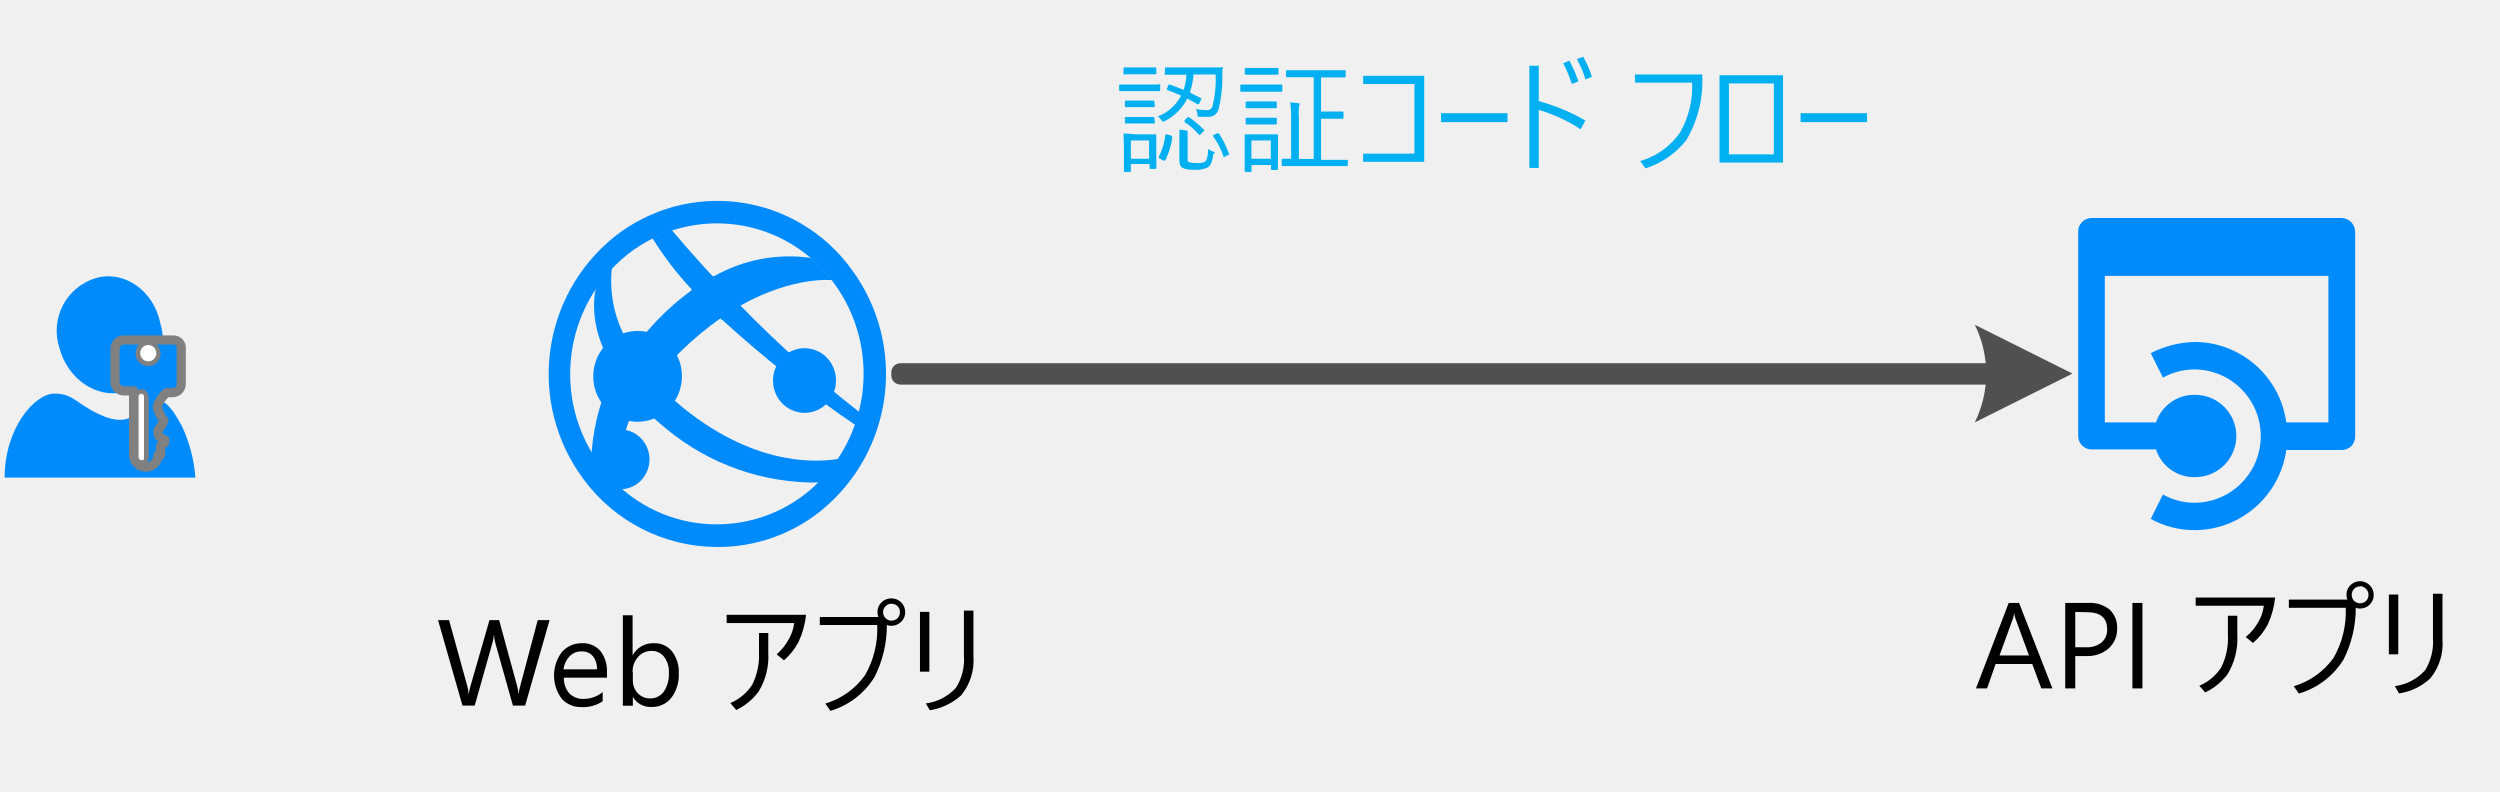
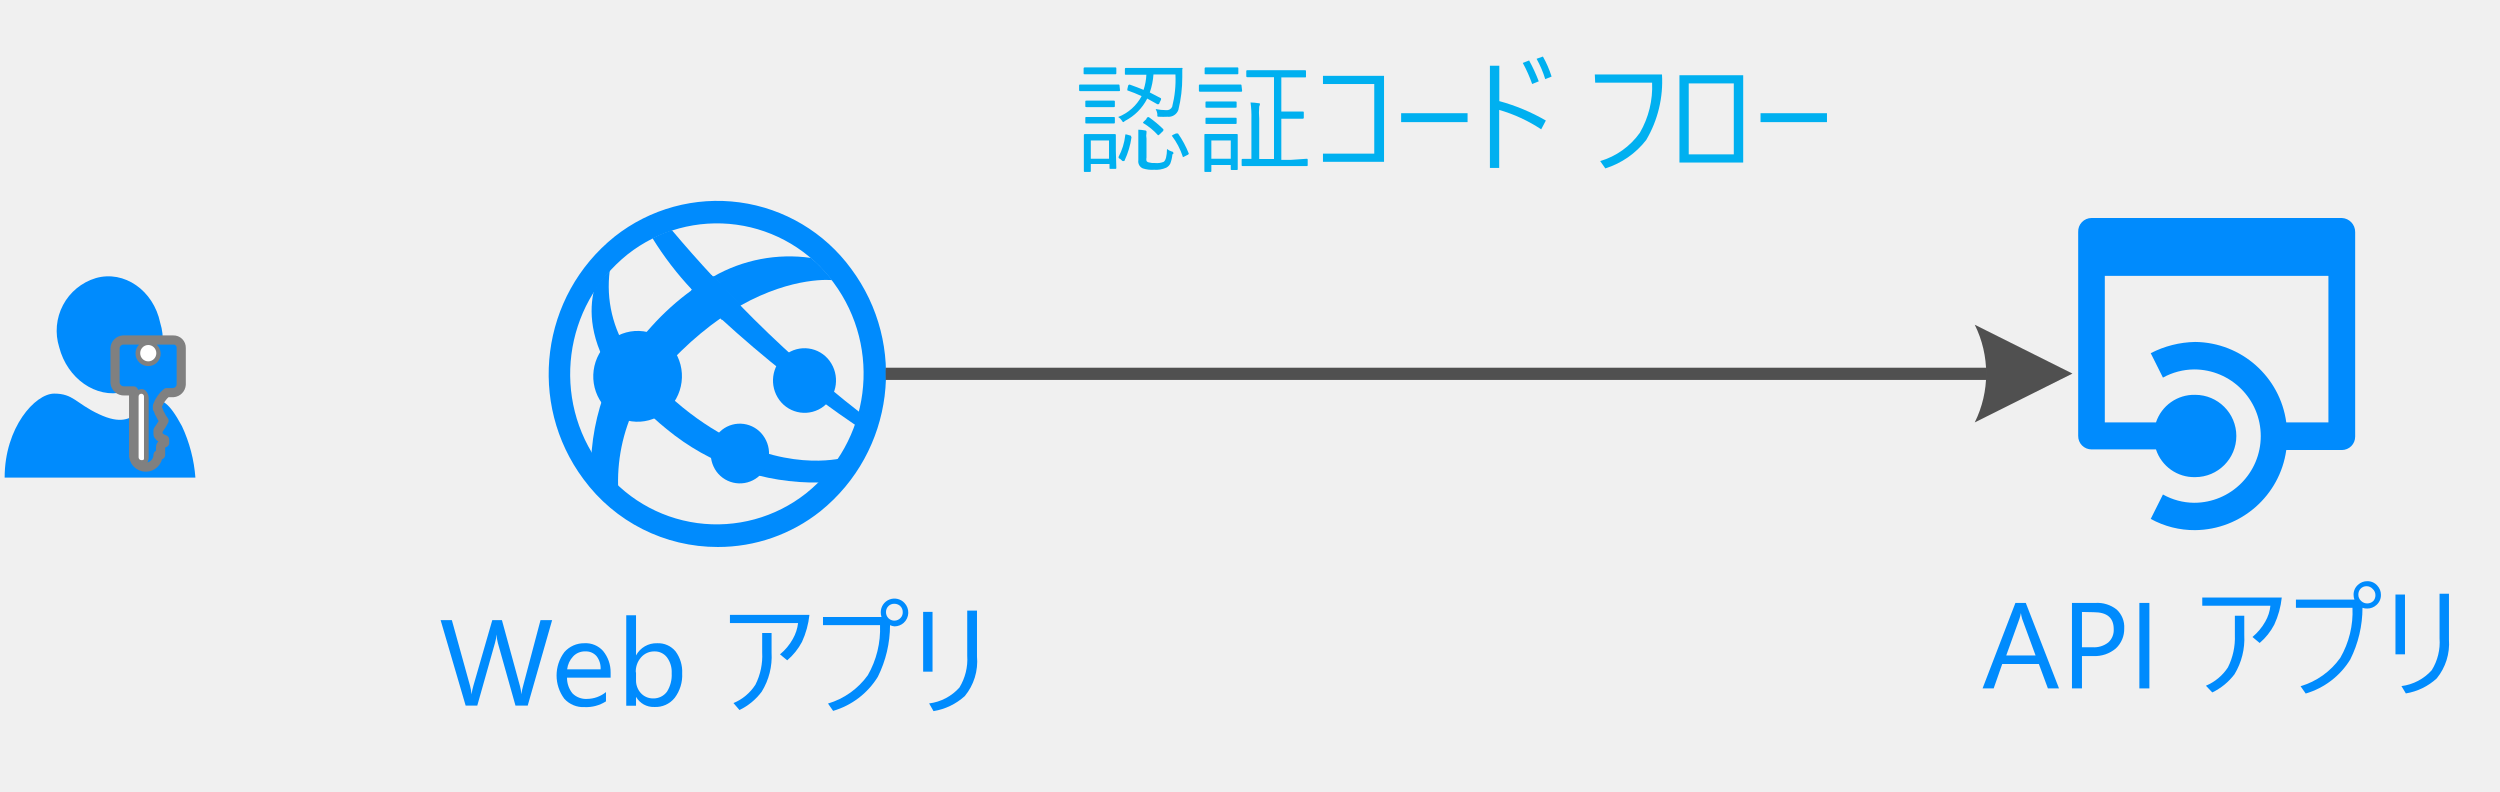
- <svg xmlns="http://www.w3.org/2000/svg" width="204.71" height="64.78" viewBox="0 0 204.71 64.78">
-   <path d="M66,40.4a11.81,11.81,0,0,1-16.84-2.29,12.56,12.56,0,0,1,2.24-17.29,11.82,11.82,0,0,1,16.84,2.3A12.54,12.54,0,0,1,66,40.4ZM69.69,22a13.57,13.57,0,0,0-19.36-2.63,14.43,14.43,0,0,0-2.55,19.87,13.62,13.62,0,0,0,11,5.55,13.45,13.45,0,0,0,8.39-2.92A14.44,14.44,0,0,0,69.69,22Z" fill="#008bfd" fill-rule="evenodd" />
-   <path d="M52.06,33.18a17,17,0,0,1-2-2.35,18.28,18.28,0,0,0-1.66,6.88c.11.16.11.29.23.44a12.55,12.55,0,0,0,2,2.05A14.13,14.13,0,0,1,52.06,33.18Z" fill="#008bfd" fill-rule="evenodd" />
-   <path d="M56.67,23.74a21,21,0,0,0-3.33,3,15.71,15.71,0,0,0-1.61,2.05,15.42,15.42,0,0,0,1.9,2.46,16.32,16.32,0,0,1,2.2-2.56A26.47,26.47,0,0,1,59,26.06C58.16,25.3,57.38,24.53,56.67,23.74Z" fill="#008bfd" fill-rule="evenodd" />
-   <path d="M68.14,22.94a12,12,0,0,0-1.73-1.82,12.53,12.53,0,0,0-8,1.53c.76.84,1.51,1.63,2.24,2.36C65,22.58,68.14,22.94,68.14,22.94Z" fill="#008bfd" fill-rule="evenodd" />
-   <path d="M50.54,30.58a19.82,19.82,0,0,1,1.19-2.06,9.84,9.84,0,0,1-1.6-6.79,13.09,13.09,0,0,0-1.29,1.6C48.46,24.94,48.44,27.5,50.54,30.58Z" fill="#008bfd" fill-rule="evenodd" />
-   <path d="M55.9,33.36a21.6,21.6,0,0,1-2.27-2.14,14.25,14.25,0,0,0-1.14,2,23.54,23.54,0,0,0,2.09,1.91,19.12,19.12,0,0,0,12.56,4.38,9,9,0,0,0,1.54-1.94C67.45,37.78,62.19,38.47,55.9,33.36Z" fill="#008bfd" fill-rule="evenodd" />
-   <path d="M50.54,30.82a15.72,15.72,0,0,0,2,2.35,15.36,15.36,0,0,1,1.14-2,15.42,15.42,0,0,1-1.9-2.46A15.58,15.58,0,0,0,50.54,30.82Z" fill="#008bfd" fill-rule="evenodd" />
-   <path d="M59,26.06a97,97,0,0,0,11.15,8.82,9.82,9.82,0,0,0,.33-1.05A95.51,95.51,0,0,1,60.61,25Q59.82,25.46,59,26.06Z" fill="#008bfd" fill-rule="evenodd" />
-   <path d="M58.38,22.65q-1.65-1.77-3.36-3.8a10.05,10.05,0,0,0-1.59.66,26.3,26.3,0,0,0,3.24,4.22A17.22,17.22,0,0,1,58.38,22.65Z" fill="#008bfd" fill-rule="evenodd" />
-   <path d="M58.45,22.61a18.74,18.74,0,0,0-1.87,1.19c.72.78,1.45,1.59,2.25,2.35.57-.4,1.34-.88,1.87-1.18C60,24.24,59.21,23.45,58.45,22.61Z" fill="#008bfd" fill-rule="evenodd" />
-   <path d="M58.25,22.51a16.24,16.24,0,0,0-1.67,1.12c.72.79,1.74,1.81,2.54,2.57.57-.4,1.05-.8,1.58-1.11C60,24.37,59,23.34,58.25,22.51Z" fill="#008bfd" fill-rule="evenodd" />
-   <path d="M64.3,29.06a2.7,2.7,0,0,0-.48,3.7,2.56,2.56,0,0,0,3.63.51,2.72,2.72,0,0,0,.48-3.72A2.55,2.55,0,0,0,64.3,29.06Z" fill="#008bfd" fill-rule="evenodd" />
-   <path d="M49.34,35.67a2.52,2.52,0,0,0-.45,3.44,2.37,2.37,0,0,0,3.36.45,2.49,2.49,0,0,0,.44-3.43A2.36,2.36,0,0,0,49.34,35.67Z" fill="#008bfd" fill-rule="evenodd" />
-   <path d="M50,27.86a3.79,3.79,0,0,0-.68,5.21,3.58,3.58,0,0,0,5.1.7,3.8,3.8,0,0,0,.67-5.23A3.59,3.59,0,0,0,50,27.86Z" fill="#008bfd" fill-rule="evenodd" />
-   <path d="M191.76,17.85h-20.5A1.1,1.1,0,0,0,170.17,19V35.7a1.09,1.09,0,0,0,1.09,1.1h5.28a3.29,3.29,0,0,0,3.21,2.27,3.37,3.37,0,0,0,0-6.74,3.29,3.29,0,0,0-3.21,2.26h-4.19v-12h18.31v12h-3.45A7.61,7.61,0,0,0,179.75,28a8.25,8.25,0,0,0-3.64.92l1,2a5.39,5.39,0,0,1,2.55-.67,5.46,5.46,0,0,1,0,10.92,5.28,5.28,0,0,1-2.55-.68l-1,2a7.4,7.4,0,0,0,3.64.92,7.61,7.61,0,0,0,7.46-6.56h4.55a1.09,1.09,0,0,0,1.09-1.1V19A1.14,1.14,0,0,0,191.76,17.85Z" fill="#008bfd" fill-rule="evenodd" />
-   <path d="M161.7,26.59l8,4-8,4a9,9,0,0,0,0-8" fill="#505050" fill-rule="evenodd" />
-   <path d="M7.85,22.77a4.5,4.5,0,0,0-3,5.67c.66,2.55,3,4.21,5.27,3.66a4.49,4.49,0,0,0,3-5.66C12.57,23.77,10.16,22.11,7.85,22.77Z" fill="#008bfd" fill-rule="evenodd" />
-   <path d="M12.79,32.79c-.44,0-.88.77-1.54,1.11s-1.32.88-3.18,0S6,32.23,4.44,32.23.38,35,.38,39.11H16a12.05,12.05,0,0,0-1.1-4.21C13.77,32.79,13.23,32.79,12.79,32.79Z" fill="#008bfd" fill-rule="evenodd" />
-   <path d="M14.19,27.84H10.07a.71.71,0,0,0-.65.66v2.85a.73.73,0,0,0,.76.66h.76v5.15a1,1,0,0,0,1,1.09,1,1,0,0,0,1-1h.21v-.66c0-.22.33-.33.33-.33V36c-.33-.11-.54-.33-.54-.44v-.32L13.1,35a3.53,3.53,0,0,0,.33-.55,2.4,2.4,0,0,1-.33-.55c-.1-.11-.1-.33-.21-.44v-.22a2.52,2.52,0,0,1,.76-1.09h.54a.71.71,0,0,0,.65-.66v-3A.63.63,0,0,0,14.19,27.84ZM11.8,37.38c0,.22,0,.33-.21.33s-.22-.22-.22-.33V32.56c0-.22.11-.33.22-.33s.21.22.21.33Zm.33-7.78a.66.66,0,0,1,0-1.32.71.71,0,0,1,.65.66A.63.63,0,0,1,12.13,29.6Z" fill="#008bfd" stroke="gray" stroke-linecap="round" stroke-linejoin="round" stroke-width="0.75" fill-rule="evenodd" />
-   <path d="M11.57,37.68a.24.24,0,0,1-.22-.22v-5a.22.22,0,1,1,.44,0v5.1C11.79,37.68,11.68,37.68,11.57,37.68Z" fill="#fff" fill-rule="evenodd" />
-   <ellipse cx="12.14" cy="28.92" rx="0.66" ry="0.67" fill="#fff" />
-   <rect x="72.98" y="29.74" width="91.04" height="1.75" rx="0.76" ry="0.76" fill="#505050" />
-   <rect x="65.1" y="0.38" width="114.21" height="20" fill="none" />
-   <path d="M45,50.78l-2,7H42l-1.44-5.12a3.19,3.19,0,0,1-.11-.71h0a4.11,4.11,0,0,1-.13.7l-1.45,5.13h-1l-2-7h.9l1.49,5.38a3.78,3.78,0,0,1,.12.7h0a5,5,0,0,1,.15-.7l1.55-5.38h.79l1.48,5.41a4.92,4.92,0,0,1,.12.66h0a3.4,3.4,0,0,1,.13-.68l1.43-5.39Z" />
-   <path d="M49.7,55.49H46.17a1.87,1.87,0,0,0,.45,1.29,1.56,1.56,0,0,0,1.18.45,2.44,2.44,0,0,0,1.55-.56v.75a2.87,2.87,0,0,1-1.74.48A2.09,2.09,0,0,1,46,57.22a3.19,3.19,0,0,1,0-3.82,2.12,2.12,0,0,1,1.65-.73,1.86,1.86,0,0,1,1.51.63,2.66,2.66,0,0,1,.54,1.77Zm-.82-.68a1.62,1.62,0,0,0-.33-1.08,1.14,1.14,0,0,0-.92-.39,1.28,1.28,0,0,0-1,.41,1.84,1.84,0,0,0-.49,1.06Z" />
-   <path d="M51.82,57.06h0v.73H51V50.38h.8v3.29h0a1.88,1.88,0,0,1,1.73-1,1.81,1.81,0,0,1,1.5.67,2.74,2.74,0,0,1,.55,1.8,3.07,3.07,0,0,1-.61,2,2,2,0,0,1-1.67.75A1.65,1.65,0,0,1,51.82,57.06Zm0-2v.7a1.48,1.48,0,0,0,.4,1,1.37,1.37,0,0,0,1,.43,1.36,1.36,0,0,0,1.14-.56,2.56,2.56,0,0,0,.41-1.54,2,2,0,0,0-.39-1.31,1.25,1.25,0,0,0-1-.48,1.42,1.42,0,0,0-1.13.49A1.79,1.79,0,0,0,51.8,55.05Z" />
-   <path d="M59.5,50.34H66a6.84,6.84,0,0,1-.61,2.22,5.13,5.13,0,0,1-1.2,1.51l-.59-.49a4.53,4.53,0,0,0,1-1.26,3.44,3.44,0,0,0,.43-1.3H59.5Zm.3,7.23a4,4,0,0,0,1.8-1.51,5.35,5.35,0,0,0,.55-2.64V51.83h.76v1.61a5.47,5.47,0,0,1-.8,3.2,5,5,0,0,1-1.82,1.5Z" />
-   <path d="M72.62,51.18a9.39,9.39,0,0,1-1,4.24A6.39,6.39,0,0,1,68,58.21l-.42-.6a6.11,6.11,0,0,0,3.25-2.32,7.53,7.53,0,0,0,1-4.11H67.13v-.66h4.79a1.18,1.18,0,0,1-.07-.39A1.11,1.11,0,0,1,73,49a1.11,1.11,0,0,1,1.12,1.12,1.06,1.06,0,0,1-.37.83,1.08,1.08,0,0,1-.75.29A.84.84,0,0,1,72.62,51.18ZM73,49.44a.64.64,0,0,0-.51.22.67.67,0,0,0-.18.47.66.66,0,0,0,.23.51.65.65,0,0,0,.46.18.68.68,0,0,0,.69-.69.67.67,0,0,0-.22-.52A.7.7,0,0,0,73,49.44Z" />
-   <path d="M76.1,50.1V55h-.77V50.1Zm-.29,7.5a4,4,0,0,0,2.48-1.3,4.36,4.36,0,0,0,.64-2.62V50h.78v3.75a4.51,4.51,0,0,1-1,3.18,5,5,0,0,1-2.57,1.23Z" />
-   <path d="M168.06,56.37h-.91l-.74-2h-3l-.7,2h-.91l2.68-7h.85Zm-1.92-2.7-1.1-3a3,3,0,0,1-.11-.47h0a2.74,2.74,0,0,1-.11.47l-1.09,3Z" />
-   <path d="M169.93,53.72v2.65h-.82v-7H171a2.55,2.55,0,0,1,1.74.54,2,2,0,0,1,.62,1.55,2.12,2.12,0,0,1-.69,1.63,2.63,2.63,0,0,1-1.85.63Zm0-3.61V53h.86a1.92,1.92,0,0,0,1.3-.39,1.36,1.36,0,0,0,.45-1.09c0-.93-.55-1.39-1.64-1.39Z" />
-   <path d="M175.43,56.37h-.82v-7h.82Z" />
-   <path d="M179.79,48.93h6.51a7,7,0,0,1-.61,2.21,5,5,0,0,1-1.21,1.51l-.59-.49a4.21,4.21,0,0,0,1.05-1.26,3.44,3.44,0,0,0,.43-1.3h-5.58Zm.3,7.22a3.92,3.92,0,0,0,1.79-1.5,5.31,5.31,0,0,0,.55-2.65V50.42h.77V52a5.6,5.6,0,0,1-.8,3.21,5,5,0,0,1-1.83,1.49Z" />
-   <path d="M192.9,49.77a9.36,9.36,0,0,1-1,4.23,6.41,6.41,0,0,1-3.66,2.79l-.42-.6a6.14,6.14,0,0,0,3.26-2.32,7.58,7.58,0,0,0,1-4.1h-4.66V49.1h4.79a.94.94,0,0,1-.07-.39,1.08,1.08,0,0,1,.36-.83,1.12,1.12,0,0,1,.75-.29,1.12,1.12,0,0,1,1.12,1.12,1.11,1.11,0,0,1-1.12,1.12A1,1,0,0,1,192.9,49.77Zm.35-1.75a.65.65,0,0,0-.51.22.67.67,0,0,0-.17.47.67.67,0,0,0,.22.52.69.69,0,0,0,.46.17.67.67,0,0,0,.69-.69.64.64,0,0,0-.22-.51A.66.66,0,0,0,193.25,48Z" />
-   <path d="M196.38,48.68v4.9h-.77v-4.9Zm-.28,7.5a4,4,0,0,0,2.48-1.3,4.4,4.4,0,0,0,.64-2.61V48.62H200v3.75a4.47,4.47,0,0,1-1,3.18,4.8,4.8,0,0,1-2.56,1.23Z" />
-   <path d="M95,7.38c0,.06,0,.08-.08.08l-1,0H92.71l-1,0s-.07,0-.07-.08V7s0-.08.07-.08l1,0h1.16l1,0A.07.07,0,0,1,95,7ZM94.69,6a.07.07,0,0,1-.08.08l-.87,0H93l-.87,0A.07.07,0,0,1,92,6v-.4a.07.07,0,0,1,.08-.08l.87,0h.78l.87,0a.07.07,0,0,1,.08.08Zm0,7.75c0,.05,0,.08-.08.08h-.4a.07.07,0,0,1-.08-.08v-.32H92.6V14s0,.08-.08.08h-.4c-.06,0-.09,0-.09-.08l0-1.46v-.6L92,11s0-.07.09-.07L93,11h.74l.86,0c.06,0,.08,0,.08.07l0,.72v.61Zm-.12-5.06a.07.07,0,0,1-.08.08l-.81,0H93l-.81,0a.07.07,0,0,1-.08-.08V8.32a.07.07,0,0,1,.08-.08l.81,0h.63l.81,0a.07.07,0,0,1,.08.08Zm0,1.34a.07.07,0,0,1-.08.08l-.81,0H93l-.81,0a.07.07,0,0,1-.08-.08V9.66a.07.07,0,0,1,.08-.08l.81,0h.63l.81,0a.07.07,0,0,1,.08.08ZM94.09,13v-1.5H92.6V13Zm6-7.32c0,.08,0,.29,0,.64A10.66,10.66,0,0,1,99.77,9a.85.85,0,0,1-.9.56,6.45,6.45,0,0,1-.67,0c-.08,0-.13,0-.14-.05a.34.34,0,0,1,0-.17,1.17,1.17,0,0,0-.14-.41,4.58,4.58,0,0,0,.86.09.47.47,0,0,0,.49-.27,9,9,0,0,0,.27-2.65H97.73a5.64,5.64,0,0,1-.3,1.47l.92.48s.05,0,.05,0l-.05.11-.13.27c0,.07-.07.11-.1.11l-.06,0c-.22-.13-.5-.29-.84-.47A4.13,4.13,0,0,1,95.4,9.9a.46.46,0,0,1-.16.06s-.09,0-.14-.13a.92.92,0,0,0-.3-.29,3.69,3.69,0,0,0,1.92-1.71,11.9,11.9,0,0,0-1.17-.47s0,0,0,0a.27.27,0,0,1,0-.1L95.66,7s0-.07.08-.07h.06c.45.16.83.3,1.12.43a4.65,4.65,0,0,0,.23-1.24h-.42l-1.26,0A.07.07,0,0,1,95.39,6v-.4a.07.07,0,0,1,.08-.08l1.26,0h2l1.28,0A.08.08,0,0,1,100.12,5.64ZM96,11.21a6.35,6.35,0,0,1-.56,1.88s0,.06-.06.06l-.11,0L95,13c-.08,0-.12-.08-.12-.1l0-.05a5.11,5.11,0,0,0,.54-1.77c0-.05,0-.07.06-.07l.1,0,.27.08c.07,0,.11.05.11.08S96,11.2,96,11.21Zm3.34,1.44a2.79,2.79,0,0,1-.17.74.66.66,0,0,1-.32.34,2.15,2.15,0,0,1-1,.17,2.44,2.44,0,0,1-.92-.11q-.36-.13-.36-.66V11.39a5.88,5.88,0,0,0,0-.77,3.84,3.84,0,0,1,.56.06c.08,0,.12.05.12.08a.48.48,0,0,1,0,.12,1.55,1.55,0,0,0,0,.47v1.54a.66.66,0,0,0,0,.29.37.37,0,0,0,.15.11,1.67,1.67,0,0,0,.56.06,1.4,1.4,0,0,0,.7-.1q.25-.18.27-1.05a1.2,1.2,0,0,0,.37.2c.11,0,.17.09.17.17A.54.54,0,0,0,99.3,12.65Zm-.74-2.05s0,.05,0,.07,0,.06-.08.11l-.19.19c-.06.06-.1.1-.12.1l0,0A5.14,5.14,0,0,0,97,10s0,0,0-.05L97,9.84l.19-.18c0-.05.08-.07.09-.07l.07,0A8.31,8.31,0,0,1,98.56,10.6Zm2.07,2a.08.08,0,0,1,0,0s0,.06-.12.1l-.24.12a.34.34,0,0,1-.12.05s0,0,0-.05a6.07,6.07,0,0,0-.89-1.71l0,0s0,0,.12-.08l.22-.1a.24.24,0,0,1,.11,0s0,0,.06,0A7.56,7.56,0,0,1,100.63,12.59Z" fill="#00b0f0" />
-   <path d="M105,7.42c0,.06,0,.09-.08.09l-1,0h-1.28l-1,0s-.08,0-.08-.09V7a.07.07,0,0,1,.08-.08l1,0h1.28l1,0A.07.07,0,0,1,105,7Zm-.36,6.42c0,.06,0,.08-.08.08h-.41s-.08,0-.08-.08v-.33h-1.59V14c0,.06,0,.08-.08.08H102s-.08,0-.08-.08l0-1.47v-.61l0-.87A.07.07,0,0,1,102,11l.88,0h.8l.9,0s.07,0,.07.08l0,.71v.65Zm.05-7.8s0,.08-.08.08l-.88,0h-.84l-.88,0a.07.07,0,0,1-.08-.08v-.4a.07.07,0,0,1,.08-.08l.88,0h.84l.88,0c.06,0,.08,0,.08.08Zm-.14,2.74c0,.05,0,.08-.09.08l-.82,0h-.73l-.83,0a.07.07,0,0,1-.08-.08V8.39a.07.07,0,0,1,.08-.08l.83,0h.73l.82,0c.06,0,.09,0,.09.08Zm0,1.33c0,.06,0,.08-.09.08l-.82,0h-.73l-.83,0s-.08,0-.08-.08V9.72a.07.07,0,0,1,.08-.08l.83,0h.73l.82,0c.06,0,.09,0,.09.08ZM104.06,13V11.5h-1.59V13Zm6.3.52c0,.05,0,.08-.07.08l-1.36,0h-2.55l-1.35,0a.07.07,0,0,1-.08-.08v-.43A.07.07,0,0,1,105,13l.72,0V9.75a8.36,8.36,0,0,0-.07-1.36,4.66,4.66,0,0,1,.65.06c.08,0,.12,0,.12.08a.62.62,0,0,1-.06.19,5.69,5.69,0,0,0,0,1v3.3h1.21V6.32h-.91l-1.28,0s-.08,0-.08-.08V5.83a.07.07,0,0,1,.08-.08l1.28,0h2.16l1.29,0a.07.07,0,0,1,.08.08v.43c0,.06,0,.08-.08.08l-1.29,0h-.65V9.13h1l.76,0a.07.07,0,0,1,.08.08v.44s0,.07-.08.07l-.76,0h-1v3.37h.78l1.36,0s.07,0,.07.08Z" fill="#00b0f0" />
-   <path d="M116.62,13.25h-5v-.67h4.2V6.88h-4.2V6.21h5Z" fill="#00b0f0" />
-   <path d="M118,9.27h5.44V10H118Z" fill="#00b0f0" />
-   <path d="M126,9v4.75h-.77V5.38H126v2.9a15.71,15.71,0,0,1,3.81,1.59l-.38.72A12.6,12.6,0,0,0,126,9ZM128,5.17l.51-.2a13.76,13.76,0,0,1,.74,1.69l-.54.22A11.53,11.53,0,0,0,128,5.17Zm1.14-.34.5-.18a7.79,7.79,0,0,1,.71,1.64l-.52.21A9.26,9.26,0,0,0,129.12,4.83Z" fill="#00b0f0" />
-   <path d="M133.87,6.1h5.51a9.44,9.44,0,0,1-1.29,5.36,6.88,6.88,0,0,1-3.36,2.33l-.42-.6a6.06,6.06,0,0,0,3.25-2.32,7.55,7.55,0,0,0,1-4.1h-4.67Z" fill="#00b0f0" />
-   <path d="M140.8,13.31V6.16H146v7.15Zm4.45-.67V6.83h-3.68v5.81Z" fill="#00b0f0" />
-   <path d="M147.44,9.27h5.44V10h-5.44Z" fill="#00b0f0" />
+ <svg xmlns="http://www.w3.org/2000/svg" id="svg198" viewBox="0 0 204.71 64.78">
+   <defs>
+     <style>
+       .cls-1, .cls-6 {
+         fill: #008bfd;
+       }
+ 
+       .cls-2 {
+         isolation: isolate;
+       }
+ 
+       .cls-3, .cls-8 {
+         fill: none;
+       }
+ 
+       .cls-4 {
+         fill: #00b0f0;
+       }
+ 
+       .cls-5 {
+         fill: #505050;
+       }
+ 
+       .cls-6 {
+         stroke: gray;
+         stroke-linecap: round;
+         stroke-linejoin: round;
+         stroke-width: 0.75px;
+       }
+ 
+       .cls-7 {
+         fill: #fff;
+       }
+ 
+       .cls-8 {
+         stroke: #505050;
+         stroke-miterlimit: 10;
+       }
+     </style>
+   </defs>
+   <g id="group1113-2">
+     <g id="shape1114-3">
+       <path id="path21" class="cls-1" d="M66,40.4a11.81,11.81,0,0,1-16.84-2.29,12.56,12.56,0,0,1,2.24-17.29,11.82,11.82,0,0,1,16.84,2.3A12.54,12.54,0,0,1,66,40.4ZM69.69,22a13.57,13.57,0,0,0-19.36-2.63,14.43,14.43,0,0,0-2.55,19.87,13.62,13.62,0,0,0,11,5.55,13.45,13.45,0,0,0,8.39-2.92A14.44,14.44,0,0,0,69.69,22Z" />
+     </g>
+   </g>
+   <g id="group1115-5">
+     <g id="group1116-6">
+       <g id="group1117-7">
+         <g id="shape1118-8">
+           <path id="path33" class="cls-1" d="M52.06,33.18a17,17,0,0,1-2-2.35,18.28,18.28,0,0,0-1.66,6.88c.11.16.11.29.23.44a12.55,12.55,0,0,0,2,2.05A14.13,14.13,0,0,1,52.06,33.18Z" />
+         </g>
+       </g>
+       <g id="shape1119-10">
+         <path id="path39" class="cls-1" d="M56.67,23.74a21,21,0,0,0-3.33,3,15.71,15.71,0,0,0-1.61,2.05,15.42,15.42,0,0,0,1.9,2.46,16.32,16.32,0,0,1,2.2-2.56A26.47,26.47,0,0,1,59,26.06C58.16,25.3,57.38,24.53,56.67,23.74Z" />
+       </g>
+       <g id="group1120-12">
+         <g id="shape1121-13">
+           <path id="path46" class="cls-1" d="M68.14,22.94a12,12,0,0,0-1.73-1.82,12.53,12.53,0,0,0-8,1.53c.76.84,1.51,1.63,2.24,2.36C65,22.58,68.14,22.94,68.14,22.94Z" />
+         </g>
+       </g>
+       <g id="group1122-15">
+         <g id="shape1123-16">
+           <path id="path54" class="cls-1" d="M50.34,31a19.82,19.82,0,0,1,1.19-2.06,9.84,9.84,0,0,1-1.6-6.79,13.09,13.09,0,0,0-1.29,1.6C48.26,25.33,48.24,27.89,50.34,31Z" />
+         </g>
+       </g>
+       <g id="group1124-18">
+         <g id="shape1125-19">
+           <path id="path62" class="cls-1" d="M55.9,33.36a21.6,21.6,0,0,1-2.27-2.14,14.25,14.25,0,0,0-1.14,2,23.54,23.54,0,0,0,2.09,1.91,19.12,19.12,0,0,0,12.56,4.38,9,9,0,0,0,1.54-1.94C67.45,37.78,62.19,38.47,55.9,33.36Z" />
+         </g>
+       </g>
+       <g id="group1126-21">
+         <g id="shape1127-22">
+           <path id="path70" class="cls-1" d="M50.54,30.82a15.72,15.72,0,0,0,2,2.35,15.36,15.36,0,0,1,1.14-2,15.42,15.42,0,0,1-1.9-2.46A15.58,15.58,0,0,0,50.54,30.82Z" />
+         </g>
+       </g>
+       <g id="group1128-24">
+         <g id="shape1129-25">
+           <path id="path78" class="cls-1" d="M59,26.06a97,97,0,0,0,11.15,8.82,9.82,9.82,0,0,0,.33-1.05A95.51,95.51,0,0,1,60.61,25Q59.82,25.46,59,26.06Z" />
+         </g>
+       </g>
+       <g id="group1130-27">
+         <g id="shape1131-28">
+           <path id="path86" class="cls-1" d="M58.38,22.65q-1.65-1.77-3.36-3.8a10.05,10.05,0,0,0-1.59.66,26.3,26.3,0,0,0,3.24,4.22A17.22,17.22,0,0,1,58.38,22.65Z" />
+         </g>
+       </g>
+       <g id="shape1132-30">
+         <path id="path92" class="cls-1" d="M58.45,22.61a18.74,18.74,0,0,0-1.87,1.19c.72.78,1.45,1.59,2.25,2.35.57-.4,1.34-.88,1.87-1.18C60,24.24,59.21,23.45,58.45,22.61Z" />
+       </g>
+       <g id="shape1133-32">
+         <path id="path97" class="cls-1" d="M58.25,22.51a16.24,16.24,0,0,0-1.67,1.12c.72.79,1.74,1.81,2.54,2.57.57-.4,1.05-.8,1.58-1.11C60,24.37,59,23.34,58.25,22.51Z" />
+       </g>
+     </g>
+     <g id="group1134-34">
+       <g id="shape1135-35">
+         <path id="path105" class="cls-1" d="M64.3,29.06a2.7,2.7,0,0,0-.48,3.7,2.56,2.56,0,0,0,3.63.51,2.72,2.72,0,0,0,.48-3.72A2.55,2.55,0,0,0,64.3,29.06Z" />
+       </g>
+     </g>
+     <g id="group1136-37">
+       <g id="shape1137-38">
+         <path id="path113" class="cls-1" d="M59.13,35.19a2.52,2.52,0,0,0-.45,3.44,2.37,2.37,0,0,0,3.36.45,2.49,2.49,0,0,0,.44-3.43A2.36,2.36,0,0,0,59.13,35.19Z" />
+       </g>
+     </g>
+     <g id="group1138-40">
+       <g id="shape1139-41">
+         <path id="path121" class="cls-1" d="M50,27.86a3.79,3.79,0,0,0-.68,5.21,3.58,3.58,0,0,0,5.1.7,3.8,3.8,0,0,0,.67-5.23A3.59,3.59,0,0,0,50,27.86Z" />
+       </g>
+     </g>
+   </g>
+   <g id="shape1112-43">
+     <g id="text126" class="cls-2">
+       <path class="cls-1" d="M45.21,50.78l-2,7h-1l-1.44-5.12a3.19,3.19,0,0,1-.11-.71h0a3.32,3.32,0,0,1-.13.7l-1.45,5.13h-.95l-2.05-7H37l1.49,5.38a3.78,3.78,0,0,1,.12.7h0a5,5,0,0,1,.15-.7l1.55-5.38h.79l1.48,5.41a4.92,4.92,0,0,1,.12.66h0a3.2,3.2,0,0,1,.13-.67l1.43-5.4Z" />
+       <path class="cls-1" d="M50,55.49H46.43a2,2,0,0,0,.45,1.29,1.56,1.56,0,0,0,1.18.45,2.49,2.49,0,0,0,1.56-.56v.76a3,3,0,0,1-1.75.47,2.09,2.09,0,0,1-1.66-.68,3.19,3.19,0,0,1,0-3.82,2.14,2.14,0,0,1,1.65-.73,1.9,1.9,0,0,1,1.52.63A2.73,2.73,0,0,1,50,55.07Zm-.82-.68a1.62,1.62,0,0,0-.33-1.08,1.14,1.14,0,0,0-.92-.39,1.3,1.3,0,0,0-1,.41,1.84,1.84,0,0,0-.49,1.06Z" />
+       <path class="cls-1" d="M52.08,57.06h0v.73h-.8V50.38h.8v3.29h0a1.89,1.89,0,0,1,1.73-1,1.84,1.84,0,0,1,1.51.67,2.8,2.8,0,0,1,.54,1.8,3.07,3.07,0,0,1-.61,2,2,2,0,0,1-1.67.75A1.65,1.65,0,0,1,52.08,57.06Zm0-2v.7a1.53,1.53,0,0,0,.4,1,1.34,1.34,0,0,0,1,.43,1.36,1.36,0,0,0,1.14-.56A2.56,2.56,0,0,0,55,55.13a2,2,0,0,0-.39-1.31,1.25,1.25,0,0,0-1-.48,1.42,1.42,0,0,0-1.12.49A1.75,1.75,0,0,0,52.06,55.05Z" />
+       <path class="cls-1" d="M59.77,50.35h6.51a7.11,7.11,0,0,1-.61,2.21,5.16,5.16,0,0,1-1.21,1.51l-.59-.49a4.36,4.36,0,0,0,1.05-1.26,3.44,3.44,0,0,0,.43-1.3H59.77Zm.29,7.22a3.91,3.91,0,0,0,1.8-1.51,5.24,5.24,0,0,0,.55-2.64V51.83h.77v1.61a5.47,5.47,0,0,1-.81,3.2,4.93,4.93,0,0,1-1.82,1.5Z" />
+       <path class="cls-1" d="M72.88,51.19a9.53,9.53,0,0,1-1,4.23,6.41,6.41,0,0,1-3.66,2.79l-.42-.6a6.18,6.18,0,0,0,3.26-2.32,7.61,7.61,0,0,0,1-4.1H67.39v-.67h4.79a1.18,1.18,0,0,1-.06-.39,1.12,1.12,0,0,1,1.94-.76A1.14,1.14,0,0,1,74,51a1.13,1.13,0,0,1-.76.29A1,1,0,0,1,72.88,51.19Zm.35-1.75a.65.65,0,0,0-.51.22.67.67,0,0,0-.17.47.68.68,0,0,0,.68.69.68.68,0,0,0,.52-.23.64.64,0,0,0,.17-.46.67.67,0,0,0-.22-.52A.7.7,0,0,0,73.23,49.44Z" />
+       <path class="cls-1" d="M76.36,50.1V55h-.77V50.1Zm-.28,7.5a4,4,0,0,0,2.48-1.3,4.42,4.42,0,0,0,.64-2.61V50H80v3.75A4.47,4.47,0,0,1,79,57a5,5,0,0,1-2.56,1.23Z" />
+     </g>
+   </g>
+   <rect id="rect134" class="cls-3" x="65.1" y="0.37" width="114.21" height="20" />
+   <g id="text136" class="cls-2">
+     <path class="cls-4" d="M91.71,7.38c0,.06,0,.08-.08.08l-1,0H89.43l-1,0s-.07,0-.07-.08V7s0-.08.07-.08l1,0h1.16l1,0a.07.07,0,0,1,.08.08ZM91.41,6a.07.07,0,0,1-.08.08l-.87,0h-.78l-.87,0c-.06,0-.08,0-.08-.08v-.4s0-.08.08-.08l.87,0h.78l.87,0a.07.07,0,0,1,.08.08Zm0,7.75a.07.07,0,0,1-.08.08h-.4c-.06,0-.08,0-.08-.08v-.32H89.32V14a.07.07,0,0,1-.08.08h-.4c-.06,0-.09,0-.09-.08l0-1.46v-.6l0-.89a.07.07,0,0,1,.08-.07l.86,0h.74l.86,0a.07.07,0,0,1,.08.07l0,.72v.61Zm-.12-5.06a.07.07,0,0,1-.08.08l-.81,0h-.63l-.81,0c-.06,0-.09,0-.09-.08V8.32c0-.05,0-.08.09-.08l.81,0h.63l.81,0a.07.07,0,0,1,.08.08Zm0,1.34a.07.07,0,0,1-.08.08l-.81,0h-.63l-.81,0c-.06,0-.09,0-.09-.08V9.66c0-.05,0-.08.09-.08l.81,0h.63l.81,0a.07.07,0,0,1,.08.08ZM90.81,13v-1.5H89.32V13Zm6-7.32c0,.08,0,.29,0,.64A11.16,11.16,0,0,1,96.49,9a.85.85,0,0,1-.9.56,6.45,6.45,0,0,1-.67,0c-.08,0-.13,0-.15-.05a.58.58,0,0,1,0-.17,1.17,1.17,0,0,0-.14-.41,4.49,4.49,0,0,0,.86.09.48.48,0,0,0,.49-.27,9,9,0,0,0,.27-2.65H94.45a5.64,5.64,0,0,1-.3,1.47l.92.48s0,0,0,0a.36.36,0,0,1,0,.11l-.13.27c0,.07-.07.11-.1.11a.09.09,0,0,1-.06,0l-.84-.47A4.18,4.18,0,0,1,92.12,9.9.54.54,0,0,1,92,10s-.09,0-.14-.13a.92.92,0,0,0-.3-.29,3.69,3.69,0,0,0,1.92-1.71,11.9,11.9,0,0,0-1.17-.47s0,0,0,0a.27.27,0,0,1,0-.1L92.38,7s.05-.07.08-.07h.06c.45.16.82.3,1.12.43a4.65,4.65,0,0,0,.23-1.24h-.42l-1.26,0c-.06,0-.08,0-.08-.08v-.4s0-.08.08-.08l1.26,0h2l1.28,0A.08.08,0,0,1,96.84,5.64Zm-4.16,5.57a6.66,6.66,0,0,1-.56,1.88s0,.06-.06.06l-.11,0L91.71,13c-.08,0-.12-.08-.12-.1a.11.11,0,0,1,0-.05,4.91,4.91,0,0,0,.55-1.77c0-.05,0-.07,0-.07l.11,0,.27.08c.07,0,.1.05.1.08ZM96,12.65a2.79,2.79,0,0,1-.17.74.77.77,0,0,1-.33.34,2.07,2.07,0,0,1-1,.17,2.41,2.41,0,0,1-.92-.11.62.62,0,0,1-.37-.66V11.39c0-.29,0-.55,0-.77a3.69,3.69,0,0,1,.55.06c.08,0,.12.05.12.08a.9.9,0,0,1,0,.12,1.25,1.25,0,0,0,0,.47v1.54a.66.66,0,0,0,0,.29.27.27,0,0,0,.15.11,1.67,1.67,0,0,0,.56.06,1.43,1.43,0,0,0,.7-.1q.25-.18.27-1.05a1.2,1.2,0,0,0,.37.2c.11,0,.16.09.16.17Zm-.74-2.05s0,.05,0,.07,0,.06-.08.11l-.19.19-.12.1a.07.07,0,0,1-.05,0,5.2,5.2,0,0,0-1.22-1s0,0,0-.05l.08-.09.19-.18A.18.18,0,0,1,94,9.59l.07,0A9.49,9.49,0,0,1,95.28,10.6Zm2.07,2s0,0,0,0,0,.06-.12.1l-.24.12a.34.34,0,0,1-.12.05s0,0,0-.05a5.85,5.85,0,0,0-.9-1.71.08.08,0,0,1,0,0s0,0,.12-.08l.22-.1.1,0s0,0,.07,0A8,8,0,0,1,97.35,12.59Z" />
+     <path class="cls-4" d="M101.71,7.42c0,.06,0,.09-.08.09l-1,0H99.29l-1.05,0s-.07,0-.07-.09V7s0-.08.07-.08l1.05,0h1.29l1,0a.07.07,0,0,1,.08.08Zm-.36,6.42c0,.06,0,.08-.08.08h-.41c-.06,0-.08,0-.08-.08v-.33H99.19V14c0,.06,0,.08-.08.08H98.7c-.06,0-.08,0-.08-.08l0-1.47v-.61l0-.87c0-.05,0-.08.07-.08l.89,0h.8l.89,0a.07.07,0,0,1,.08.08l0,.71v.65ZM101.4,6a.07.07,0,0,1-.08.08l-.88,0H99.6l-.88,0c-.06,0-.08,0-.08-.08v-.4s0-.08.08-.08l.88,0h.84l.88,0a.07.07,0,0,1,.08.08Zm-.14,2.74c0,.05,0,.08-.1.08l-.82,0h-.72l-.83,0c-.06,0-.08,0-.08-.08V8.39c0-.05,0-.08.08-.08l.83,0h.72l.82,0c.07,0,.1,0,.1.08Zm0,1.33c0,.05,0,.08-.1.08l-.82,0h-.72l-.83,0c-.06,0-.08,0-.08-.08V9.72c0-.05,0-.08.08-.08l.83,0h.72l.82,0c.07,0,.1,0,.1.08ZM100.78,13V11.5H99.19V13Zm6.3.52a.07.07,0,0,1-.08.08l-1.35,0H103.1l-1.35,0a.07.07,0,0,1-.08-.08v-.43a.07.07,0,0,1,.08-.08l.72,0V9.75a8.36,8.36,0,0,0-.07-1.36,4.82,4.82,0,0,1,.65.06c.08,0,.12,0,.12.08a.62.62,0,0,1-.06.19,5.69,5.69,0,0,0,0,1v3.3h1.21V6.32h-.91l-1.28,0s-.08,0-.08-.08V5.83a.07.07,0,0,1,.08-.08l1.28,0h2.16l1.28,0c.06,0,.09,0,.09.08v.43c0,.06,0,.08-.09.08l-1.28,0h-.65V9.13h1l.76,0a.07.07,0,0,1,.08.08v.44s0,.07-.08.07l-.76,0h-1v3.37h.78L107,13a.07.07,0,0,1,.08.08Z" />
+     <path class="cls-4" d="M113.33,13.25h-5v-.67h4.2V6.88h-4.2V6.21h5Z" />
+     <path class="cls-4" d="M114.73,9.27h5.44V10h-5.44Z" />
+     <path class="cls-4" d="M122.76,9v4.75H122V5.38h.77v2.9a15.88,15.88,0,0,1,3.81,1.59l-.38.72A12.6,12.6,0,0,0,122.76,9Zm1.94-3.85.51-.2A13.76,13.76,0,0,1,126,6.66l-.54.22A11.53,11.53,0,0,0,124.7,5.17Zm1.13-.34.51-.18a8.35,8.35,0,0,1,.71,1.64l-.52.21A8.57,8.57,0,0,0,125.83,4.83Z" />
+     <path class="cls-4" d="M130.59,6.1h5.5a9.44,9.44,0,0,1-1.29,5.36,6.8,6.8,0,0,1-3.35,2.33l-.42-.6a6.1,6.1,0,0,0,3.25-2.32,7.49,7.49,0,0,0,1-4.1h-4.66Z" />
+     <path class="cls-4" d="M137.52,13.31V6.16h5.22v7.15Zm4.45-.67V6.83h-3.69v5.81Z" />
+     <path class="cls-4" d="M144.16,9.27h5.44V10h-5.44Z" />
+   </g>
+   <path id="path143" class="cls-1" d="M191.76,17.85h-20.5A1.1,1.1,0,0,0,170.17,19V35.7a1.09,1.09,0,0,0,1.09,1.1h5.28a3.29,3.29,0,0,0,3.21,2.27,3.37,3.37,0,0,0,0-6.74,3.29,3.29,0,0,0-3.21,2.26h-4.19v-12h18.31v12h-3.45A7.61,7.61,0,0,0,179.75,28a8.25,8.25,0,0,0-3.64.92l1,2a5.39,5.39,0,0,1,2.55-.67,5.46,5.46,0,0,1,0,10.92,5.28,5.28,0,0,1-2.55-.68l-1,2a7.4,7.4,0,0,0,3.64.92,7.61,7.61,0,0,0,7.46-6.56h4.55a1.09,1.09,0,0,0,1.09-1.1V19A1.14,1.14,0,0,0,191.76,17.85Z" />
+   <g id="text145" class="cls-2">
+     <path class="cls-1" d="M168.6,56.37h-.91l-.74-2h-3l-.7,2h-.91l2.69-7h.85Zm-1.92-2.7-1.1-3a3.27,3.27,0,0,1-.1-.47h0a2.88,2.88,0,0,1-.12.47l-1.08,3Z" />
+     <path class="cls-1" d="M170.48,53.72v2.65h-.82v-7h1.92a2.55,2.55,0,0,1,1.74.54,1.94,1.94,0,0,1,.62,1.55,2.16,2.16,0,0,1-.68,1.63,2.65,2.65,0,0,1-1.86.63Zm0-3.61V53h.86a1.88,1.88,0,0,0,1.29-.39,1.36,1.36,0,0,0,.45-1.09c0-.93-.54-1.39-1.64-1.39Z" />
+     <path class="cls-1" d="M176,56.37h-.82v-7H176Z" />
+     <path class="cls-1" d="M180.33,48.93h6.51a7,7,0,0,1-.61,2.21,5,5,0,0,1-1.2,1.51l-.59-.49a4.53,4.53,0,0,0,1.05-1.26,3.25,3.25,0,0,0,.42-1.3h-5.58Zm.3,7.22a4,4,0,0,0,1.8-1.5A5.43,5.43,0,0,0,183,52V50.42h.77V52a5.6,5.6,0,0,1-.8,3.21,5,5,0,0,1-1.82,1.49Z" />
+     <path class="cls-1" d="M193.45,49.77a9.48,9.48,0,0,1-1,4.23,6.39,6.39,0,0,1-3.65,2.79l-.42-.6a6.11,6.11,0,0,0,3.25-2.32,7.49,7.49,0,0,0,1-4.1H188V49.1h4.79a1.13,1.13,0,0,1-.07-.39,1.06,1.06,0,0,1,.37-.83,1.08,1.08,0,0,1,.75-.29,1.06,1.06,0,0,1,.83.37,1.08,1.08,0,0,1,.29.75,1.06,1.06,0,0,1-.37.83,1.08,1.08,0,0,1-.75.29A1,1,0,0,1,193.45,49.77ZM193.8,48a.67.67,0,0,0-.52.22.71.71,0,0,0-.17.47.68.68,0,0,0,.23.52.72.72,0,0,0,1,0,.71.71,0,0,0,.17-.47.68.68,0,0,0-.23-.52A.67.67,0,0,0,193.8,48Z" />
+     <path class="cls-1" d="M196.93,48.68v4.9h-.78v-4.9Zm-.29,7.5a4,4,0,0,0,2.48-1.3,4.33,4.33,0,0,0,.64-2.61V48.62h.77v3.75a4.51,4.51,0,0,1-1,3.18A4.91,4.91,0,0,1,197,56.78Z" />
+   </g>
+   <g id="shape1142-51">
+     <g id="use7">
+       <g id="lend5">
+         <path id="path4" class="cls-5" d="M161.7,26.59l8,4-8,4a9,9,0,0,0,0-8" />
+       </g>
+     </g>
+   </g>
+   <g id="group1143-57">
+     <g id="group1144-58">
+       <g id="group1145-59">
+         <g id="group1146-60">
+           <g id="shape1147-61">
+             <path id="path163" class="cls-1" d="M7.85,22.77a4.5,4.5,0,0,0-3,5.67c.66,2.55,3,4.21,5.27,3.66a4.49,4.49,0,0,0,3-5.66C12.57,23.77,10.16,22.11,7.85,22.77Z" />
+           </g>
+         </g>
+         <g id="group1148-63">
+           <g id="shape1149-64">
+             <path id="path171" class="cls-1" d="M12.79,32.79c-.44,0-.88.77-1.54,1.11s-1.32.88-3.18,0S6,32.23,4.44,32.23.38,35,.38,39.11H16a12.05,12.05,0,0,0-1.1-4.21C13.77,32.79,13.23,32.79,12.79,32.79Z" />
+           </g>
+         </g>
+       </g>
+     </g>
+     <g id="group1150-66">
+       <g id="shape1151-67">
+         <path id="path181" class="cls-6" d="M14.19,27.84H10.07a.71.71,0,0,0-.65.66v2.85a.73.73,0,0,0,.76.66h.76v5.15a1,1,0,0,0,1,1.09,1,1,0,0,0,1-1h.21v-.66c0-.22.33-.33.33-.33V36c-.33-.11-.54-.33-.54-.44v-.32L13.1,35a3.53,3.53,0,0,0,.33-.55,2.4,2.4,0,0,1-.33-.55c-.1-.11-.1-.33-.21-.44v-.22a2.52,2.52,0,0,1,.76-1.09h.54a.71.71,0,0,0,.65-.66v-3A.63.63,0,0,0,14.19,27.84ZM11.8,37.38c0,.22,0,.33-.21.33s-.22-.22-.22-.33V32.56c0-.22.11-.33.22-.33s.21.22.21.33Zm.33-7.78a.66.66,0,0,1,0-1.32.71.71,0,0,1,.65.66A.63.63,0,0,1,12.13,29.6Z" />
+       </g>
+       <g id="shape1152-69">
+         <path id="path186" class="cls-7" d="M11.57,37.68a.24.24,0,0,1-.22-.22v-5a.22.22,0,1,1,.44,0v5.1C11.79,37.68,11.68,37.68,11.57,37.68Z" />
+       </g>
+       <g id="shape1153-71">
+         <ellipse id="ellipse191" class="cls-7" cx="12.14" cy="28.92" rx="0.66" ry="0.67" />
+       </g>
+     </g>
+   </g>
+   <line class="cls-8" x1="162.7" y1="30.61" x2="72.52" y2="30.61" />
</svg>
